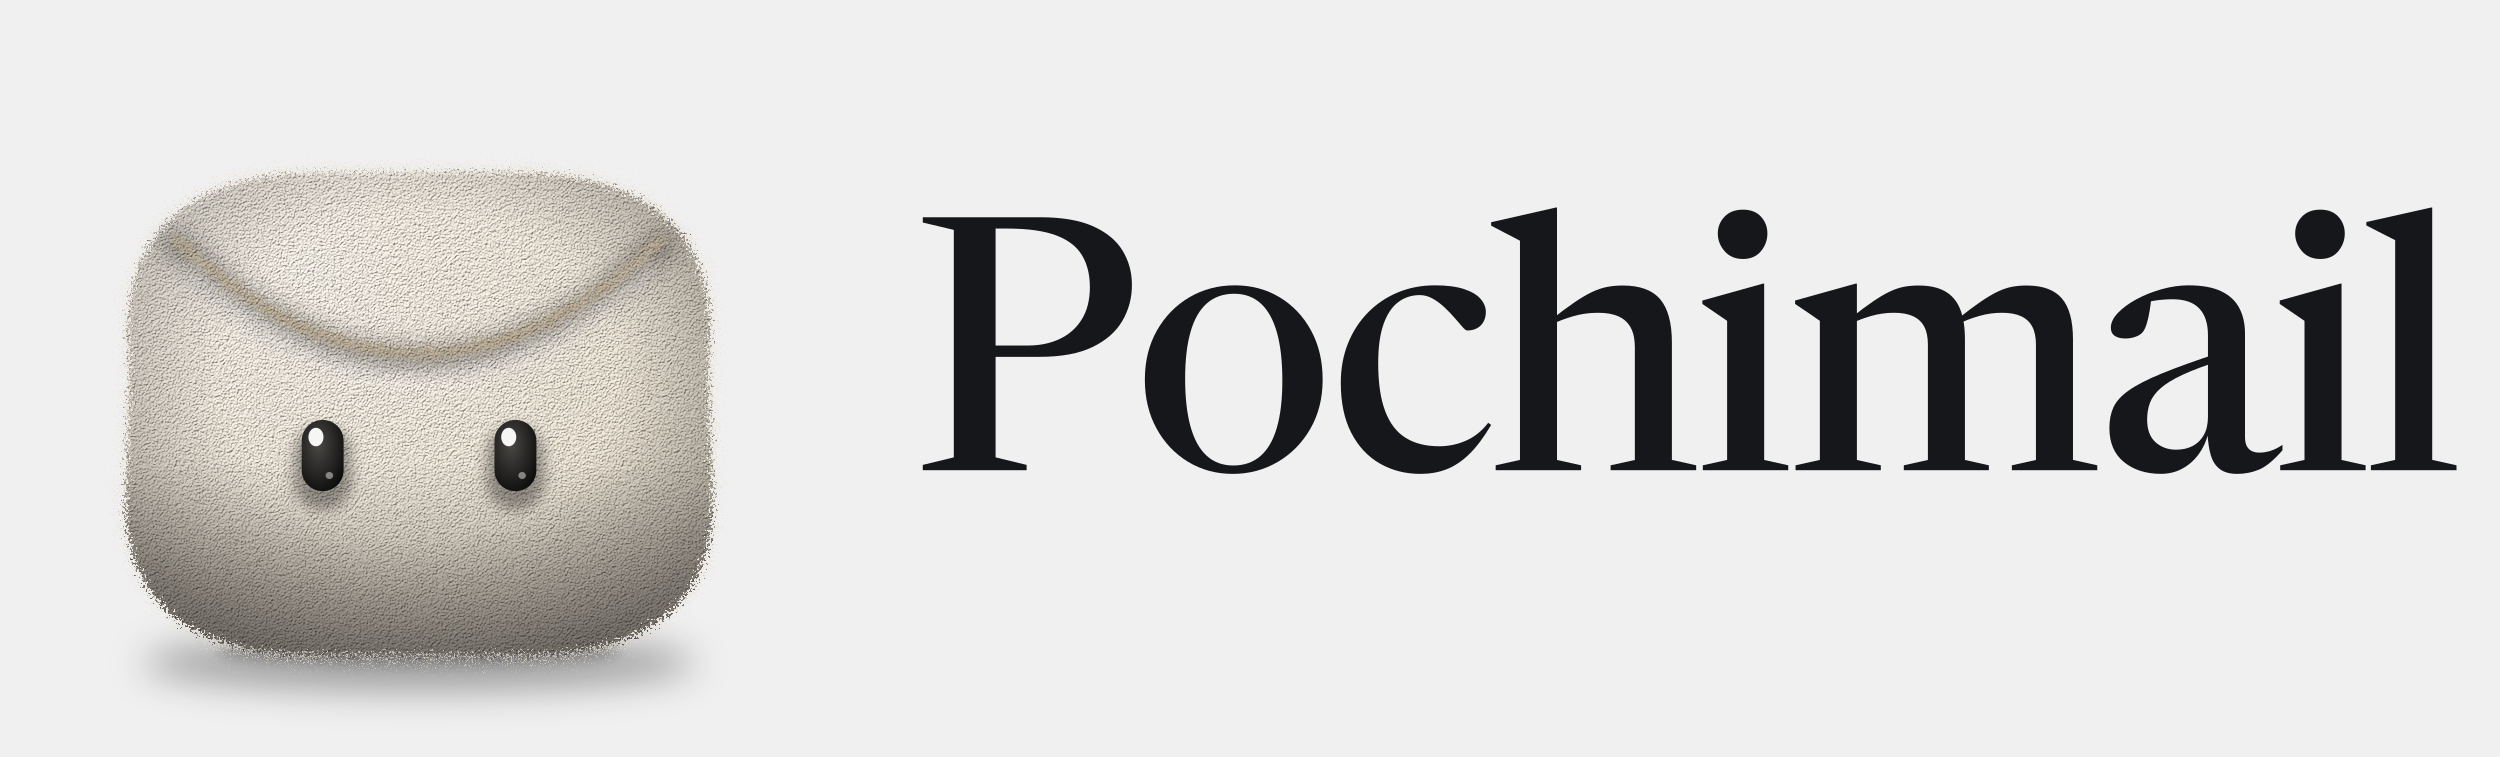
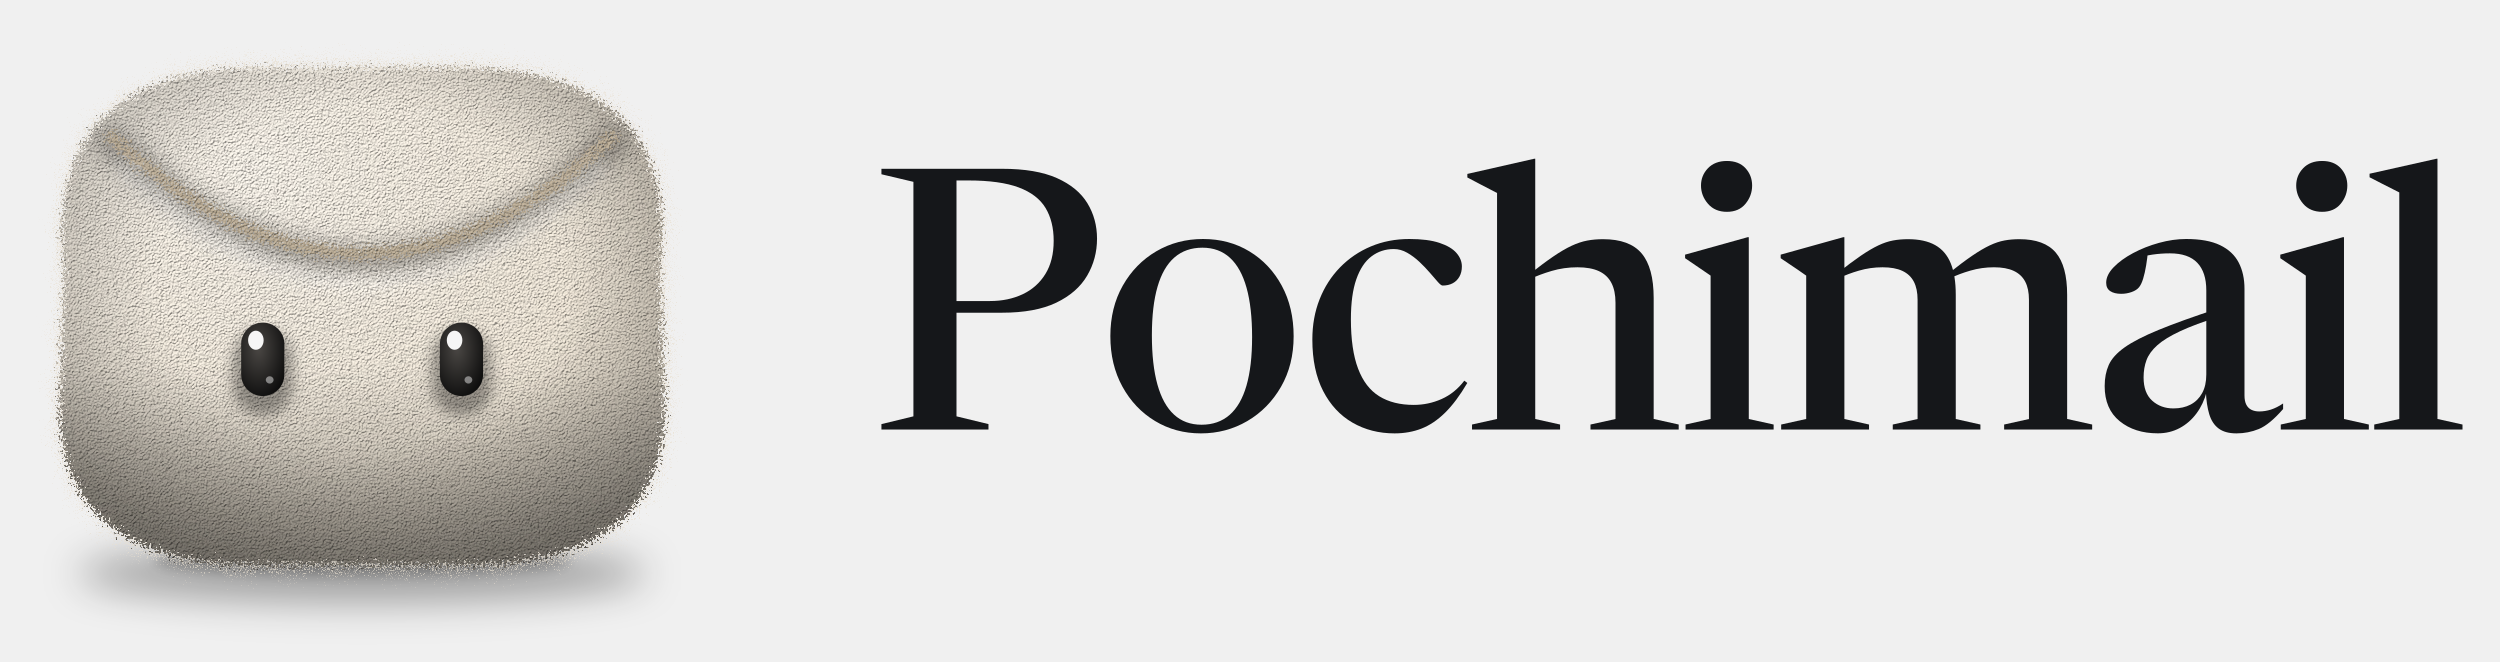
- <svg xmlns="http://www.w3.org/2000/svg" viewBox="0 0 701 212" width="701" height="212">
-   <svg x="0" y="6" width="235" height="200" viewBox="0 0 400 340" aria-hidden="true">
+ <svg xmlns="http://www.w3.org/2000/svg" viewBox="19 15 680 180" width="680" height="180">
+   <svg x="0" y="-9" width="235" height="200" viewBox="0 0 400 340" aria-hidden="true">
    <defs>
      <filter id="fzlk15171A" x="-10%" y="-10%" width="120%" height="120%">
        <feTurbulence type="fractalNoise" baseFrequency="0.9" numOctaves="3" seed="3" result="n" />
        <feDisplacementMap in="SourceGraphic" in2="n" scale="12" xChannelSelector="R" yChannelSelector="G" result="d" />
        <feTurbulence type="fractalNoise" baseFrequency="2.4" numOctaves="3" seed="11" result="f" />
        <feDiffuseLighting in="f" surfaceScale="4.5" lighting-color="#FFFFFF" result="lit">
          <feDistantLight azimuth="235" elevation="50" />
        </feDiffuseLighting>
        <feComposite in="lit" in2="d" operator="in" result="li" />
        <feComposite in="d" in2="li" operator="arithmetic" k1="0.85" k2="0.3" k3="0" k4="0" />
      </filter>
      <filter id="frlk15171A" x="-15%" y="-15%" width="130%" height="130%">
        <feTurbulence type="fractalNoise" baseFrequency="1.4" numOctaves="2" seed="5" result="n" />
        <feDisplacementMap in="SourceGraphic" in2="n" scale="26" xChannelSelector="R" yChannelSelector="G" />
      </filter>
      <radialGradient id="ltlk15171A" cx="0.32" cy="0.2" r="0.7">
        <stop offset="0" stop-color="#FFFFFF" stop-opacity="0.42" />
        <stop offset="1" stop-color="#FFFFFF" stop-opacity="0" />
      </radialGradient>
      <radialGradient id="aolk15171A" cx="0.5" cy="0.42" r="0.62">
        <stop offset="0.55" stop-color="#000000" stop-opacity="0" />
        <stop offset="1" stop-color="#000000" stop-opacity="0.32" />
      </radialGradient>
      <linearGradient id="dklk15171A" x1="0" y1="0" x2="0" y2="1">
        <stop offset="0.6" stop-color="#000000" stop-opacity="0" />
        <stop offset="1" stop-color="#000000" stop-opacity="0.3" />
      </linearGradient>
      <radialGradient id="bblk15171A" cx="0.4" cy="0.35" r="0.75">
        <stop offset="0" stop-color="#4A4744" />
        <stop offset="1" stop-color="#0A0A0A" />
      </radialGradient>
      <radialGradient id="bwlk15171A" cx="0.4" cy="0.35" r="0.8">
        <stop offset="0" stop-color="#FFFFFF" />
        <stop offset="1" stop-color="#CFCAC0" />
      </radialGradient>
      <linearGradient id="mtlk15171A" x1="0" y1="0" x2="1" y2="1">
        <stop offset="0" stop-color="#E6E6E6" />
        <stop offset="0.5" stop-color="#8E8E8E" />
        <stop offset="1" stop-color="#D2D2D2" />
      </linearGradient>
      <filter id="fqlk15171A" x="-20%" y="-20%" width="140%" height="140%">
        <feTurbulence type="fractalNoise" baseFrequency="2.2" numOctaves="2" seed="21" result="n" />
        <feDisplacementMap in="SourceGraphic" in2="n" scale="40" xChannelSelector="R" yChannelSelector="G" />
      </filter>
      <filter id="sblk15171A" x="-30%" y="-100%" width="160%" height="300%">
        <feGaussianBlur stdDeviation="9" />
      </filter>
      <filter id="eslk15171A" x="-50%" y="-50%" width="200%" height="200%">
        <feGaussianBlur stdDeviation="3" />
      </filter>
      <filter id="smlk15171A" x="-20%" y="-20%" width="140%" height="140%">
        <feGaussianBlur stdDeviation="5" />
      </filter>
    </defs>
    <ellipse cx="200" cy="306" rx="132" ry="13" fill="#000000" opacity="0.35" filter="url(#sblk15171A)" />
    <ellipse cx="200" cy="300" rx="96" ry="6" fill="#000000" opacity="0.35" filter="url(#eslk15171A)" />
    <path d="M62 164 Q52 74 152 72 L248 72 Q348 74 338 164 L340 226 Q342 302 248 302 L152 302 Q58 302 60 226 Z" fill="#E8DFD0" opacity="0.28" filter="url(#fqlk15171A)" />
    <path d="M62 164 Q52 74 152 72 L248 72 Q348 74 338 164 L340 226 Q342 302 248 302 L152 302 Q58 302 60 226 Z" fill="#E8DFD0" opacity="0.6" filter="url(#frlk15171A)" />
    <g filter="url(#fzlk15171A)">
      <path d="M62 164 Q52 74 152 72 L248 72 Q348 74 338 164 L340 226 Q342 302 248 302 L152 302 Q58 302 60 226 Z" fill="#E8DFD0" />
      <path d="M62 164 Q52 74 152 72 L248 72 Q348 74 338 164 L340 226 Q342 302 248 302 L152 302 Q58 302 60 226 Z" fill="url(#aolk15171A)" />
      <path d="M62 164 Q52 74 152 72 L248 72 Q348 74 338 164 L340 226 Q342 302 248 302 L152 302 Q58 302 60 226 Z" fill="url(#ltlk15171A)" />
      <path d="M62 164 Q52 74 152 72 L248 72 Q348 74 338 164 L340 226 Q342 302 248 302 L152 302 Q58 302 60 226 Z" fill="url(#dklk15171A)" />
      <path d="M84 106 Q200 216 316 106" fill="none" stroke="#000000" stroke-opacity="0.35" stroke-width="12" stroke-linecap="round" filter="url(#smlk15171A)" />
      <path d="M84 104 Q200 212 316 104" fill="none" stroke="#B8AA94" stroke-width="5" stroke-linecap="round" />
      <path d="M90 118 Q200 224 310 118" fill="none" stroke="#FFFFFF" stroke-opacity="0.3" stroke-width="8" stroke-linecap="round" filter="url(#eslk15171A)" />
    </g>
    <g>
      <rect x="140" y="193" width="28" height="40" rx="14.0" fill="#000000" opacity="0.35" filter="url(#eslk15171A)" />
      <rect x="144" y="190" width="20" height="34" rx="10.0" fill="url(#bblk15171A)" />
      <ellipse cx="150.8" cy="198.16" rx="3.6" ry="4.42" fill="#FFFFFF" opacity="0.95" />
      <ellipse cx="157.2" cy="216.52" rx="1.8" ry="1.7" fill="#FFFFFF" opacity="0.45" />
    </g>
    <g>
      <rect x="232" y="193" width="28" height="40" rx="14.0" fill="#000000" opacity="0.35" filter="url(#eslk15171A)" />
      <rect x="236" y="190" width="20" height="34" rx="10.0" fill="url(#bblk15171A)" />
      <ellipse cx="242.8" cy="198.16" rx="3.6" ry="4.42" fill="#FFFFFF" opacity="0.95" />
      <ellipse cx="249.2" cy="216.52" rx="1.8" ry="1.7" fill="#FFFFFF" opacity="0.45" />
    </g>
  </svg>
  <g fill="#15171A" transform="translate(253.0,50.0) scale(0.62)">
    <g transform="translate(4,4)">
      <path d="M80.84 45.208Q80.84 36.704 77.268 30.78Q73.696 24.856 65.516 21.788Q57.336 18.72 43.433 18.72H26.632L26.808 13.6H58.241Q73.129 13.6 82.269 17.684Q91.409 21.768 95.633 28.712Q99.857 35.656 99.857 44.264Q99.857 53.088 95.509 60.504Q91.161 67.92 81.981 72.328Q72.801 76.736 58.241 76.736H26.808L26.632 71.616H52.936Q60.92 71.616 67.244 68.628Q73.568 65.64 77.204 59.752Q80.84 53.864 80.84 45.208ZM38.201 13.6V122.2L52.233 125.608V128.0H5.272V125.608L19.304 122.2V19.32L5.272 16V13.6Z" />
      <path d="M145.712 125.88Q153.056 125.88 157.996 121.592Q162.936 117.304 165.412 108.748Q167.888 100.192 167.888 87.44Q167.888 74.504 165.456 65.8Q163.024 57.096 158.184 52.652Q153.344 48.208 146.096 48.208Q138.752 48.208 133.816 52.496Q128.88 56.784 126.401 65.336Q123.921 73.888 123.921 86.64Q123.921 99.504 126.353 108.248Q128.784 116.992 133.624 121.436Q138.464 125.88 145.712 125.88ZM145.424 129.68Q134.304 129.68 125.296 124.24Q116.288 118.8 110.996 109.16Q105.704 99.52 105.704 87.016Q105.704 74.48 111.156 64.856Q116.608 55.232 125.824 49.816Q135.04 44.4 146.384 44.4Q157.744 44.4 166.716 49.836Q175.688 55.272 180.9 64.88Q186.112 74.488 186.112 87.064Q186.112 99.6 180.576 109.228Q175.04 118.856 165.792 124.268Q156.544 129.68 145.424 129.68Z" />
      <path d="M236.88 44.4Q244.96 44.4 250.064 46.092Q255.168 47.784 257.544 50.528Q259.92 53.272 259.92 56.448Q259.92 59.008 258.848 60.912Q257.776 62.816 255.896 63.82Q254.016 64.824 251.44 64.824Q250.768 64.824 249.344 63.204Q247.92 61.584 245.888 59.216Q243.856 56.848 241.312 54.448Q238.768 52.048 235.928 50.428Q233.088 48.808 230.056 48.808Q224.512 48.808 220.26 52.024Q216.008 55.24 213.62 62.032Q211.233 68.824 211.233 79.592Q211.233 92.952 214.381 101.268Q217.529 109.584 223.66 113.384Q229.792 117.184 238.8 117.184Q245.248 117.184 251.052 114.592Q256.856 112 260.992 106.552L262.304 107.552Q257.472 115.776 252.532 120.624Q247.592 125.472 242.192 127.576Q236.792 129.68 230.384 129.68Q220.112 129.68 211.94 124.964Q203.768 120.248 199.044 111.068Q194.32 101.888 194.32 88.496Q194.32 78.896 197.504 70.84Q200.688 62.784 206.468 56.848Q212.248 50.912 220 47.656Q227.752 44.4 236.88 44.4Z" />
      <path d="M316.344 125.792 327.312 123.376V72.336Q327.312 67.128 325.52 63.676Q323.728 60.224 320.072 58.516Q316.416 56.808 310.632 56.808Q304.68 56.808 299.248 58.428Q293.817 60.048 290.025 61.896L289.089 60.248Q295.321 55.288 299.893 52.164Q304.465 49.04 308.057 47.372Q311.649 45.704 314.897 45.092Q318.145 44.48 321.865 44.48Q333.521 44.48 338.793 50.74Q344.065 57 344.065 70.32V123.352L355.04 125.792V128.0H316.344ZM303 128.0H264.368V125.792L275.352 123.352V24.217Q274.312 23.664 272.436 22.696Q270.56 21.728 268 20.396Q265.44 19.064 262.32 17.408V15.848L291.601 9.2H292.105V55.871V123.376L303 125.792Z" />
      <path d="M376.192 32.48Q370.928 32.48 367.876 28.932Q364.824 25.384 364.824 20.952Q364.824 16.544 367.876 13.356Q370.928 10.168 376.192 10.168Q381.464 10.168 384.36 13.356Q387.256 16.544 387.256 20.952Q387.256 25.384 384.36 28.932Q381.464 32.48 376.192 32.48ZM385.793 43.608V59.392V123.376L396.688 125.792V128.0H358.056V125.792L369.04 123.352V60.464Q368.16 59.848 366.46 58.692Q364.76 57.536 362.544 56.02Q360.328 54.504 357.848 52.824V51.264L385.289 43.608Z" />
      <path d="M427.729 59.704V123.376L438.544 125.792V128.0H399.992V125.792L410.976 123.352V60.464Q409.688 59.56 407.312 57.9Q404.936 56.24 399.784 52.824V51.264L427.225 43.608H427.729ZM476.593 68.864V123.376L487.408 125.792V128.0H448.952V125.792L459.84 123.376V71.08Q459.84 66.272 458.204 63.128Q456.568 59.984 453.184 58.396Q449.8 56.808 444.48 56.808Q439.136 56.808 434.124 58.272Q429.113 59.736 425.577 61.496L424.713 59.4Q430.641 54.664 434.957 51.728Q439.273 48.792 442.641 47.204Q446.009 45.616 449.089 45.048Q452.169 44.48 455.633 44.48Q462.945 44.48 467.569 47.084Q472.193 49.688 474.393 55.076Q476.593 60.464 476.593 68.864ZM525.457 68.864V123.352L536.433 125.792V128.0H497.816V125.792L508.704 123.376V71.08Q508.704 66.272 507.068 63.128Q505.432 59.984 502.048 58.396Q498.664 56.808 493.344 56.808Q488 56.808 482.989 58.272Q477.977 59.736 474.441 61.496L473.577 59.4Q479.505 54.664 483.821 51.728Q488.137 48.792 491.505 47.204Q494.873 45.616 497.953 45.048Q501.033 44.48 504.497 44.48Q515.465 44.48 520.461 50.356Q525.457 56.232 525.457 68.864Z" />
      <path d="M591.544 74.936 592.264 78.408Q581.648 81.768 575.064 84.836Q568.48 87.904 565.016 91Q561.552 94.096 560.273 97.528Q558.993 100.96 558.993 105.12Q558.993 111.944 562.772 115.336Q566.552 118.728 572.072 118.728Q576.416 118.728 579.632 117.032Q582.848 115.336 584.676 112.024Q586.504 108.712 586.504 103.856V66.944Q586.504 58.984 582.556 54.84Q578.608 50.696 570.544 50.696Q566.672 50.696 562.86 51.252Q559.048 51.808 556.84 52.848L560.944 49.408Q560.648 52.76 560.112 55.992Q559.576 59.224 558.82 61.732Q558.064 64.24 557.032 65.528Q555.952 66.88 553.76 67.664Q551.568 68.448 549.184 68.448Q546.104 68.448 544.344 67.252Q542.584 66.056 542.584 63.584Q542.584 60.184 545.856 56.792Q549.128 53.4 554.368 50.596Q559.608 47.792 565.756 46.096Q571.904 44.4 577.648 44.4Q586.96 44.4 592.565 47.112Q598.169 49.824 600.713 54.728Q603.257 59.632 603.257 66.248V113.008Q603.257 115.552 604.065 117.104Q604.873 118.656 606.349 119.356Q607.825 120.056 609.705 120.056Q612.313 120.056 614.881 119.232Q617.448 118.408 620.2 116.552V118.992Q614.24 125.84 609.548 127.76Q604.856 129.68 599.728 129.68Q594.784 129.68 591.912 127.532Q589.04 125.384 587.796 121.256Q586.552 117.128 586.312 111.224L586.68 111.344Q585.28 116.76 582.224 120.892Q579.168 125.024 574.832 127.34Q570.496 129.656 565.248 129.656Q555.064 129.656 548.492 124.308Q541.92 118.96 541.92 108.928Q541.92 103.696 543.708 99.668Q545.496 95.64 550.632 91.976Q555.768 88.312 565.624 84.264Q575.48 80.216 591.544 74.936Z" />
      <path d="M637.312 32.48Q632.048 32.48 628.996 28.932Q625.944 25.384 625.944 20.952Q625.944 16.544 628.996 13.356Q632.048 10.168 637.312 10.168Q642.584 10.168 645.48 13.356Q648.376 16.544 648.376 20.952Q648.376 25.384 645.48 28.932Q642.584 32.48 637.312 32.48ZM646.913 43.608V59.392V123.376L657.808 125.792V128.0H619.176V125.792L630.16 123.352V60.464Q629.28 59.848 627.58 58.692Q625.88 57.536 623.664 56.02Q621.448 54.504 618.968 52.824V51.264L646.409 43.608Z" />
      <path d="M687.921 123.352 698.904 125.792V128.0H660.184V125.792L671.168 123.352V23.968Q670.128 23.432 668.252 22.488Q666.376 21.544 663.816 20.24Q661.256 18.936 658.136 17.32V15.76L687.417 9.2H687.921V23.472Z" />
    </g>
  </g>
</svg>
